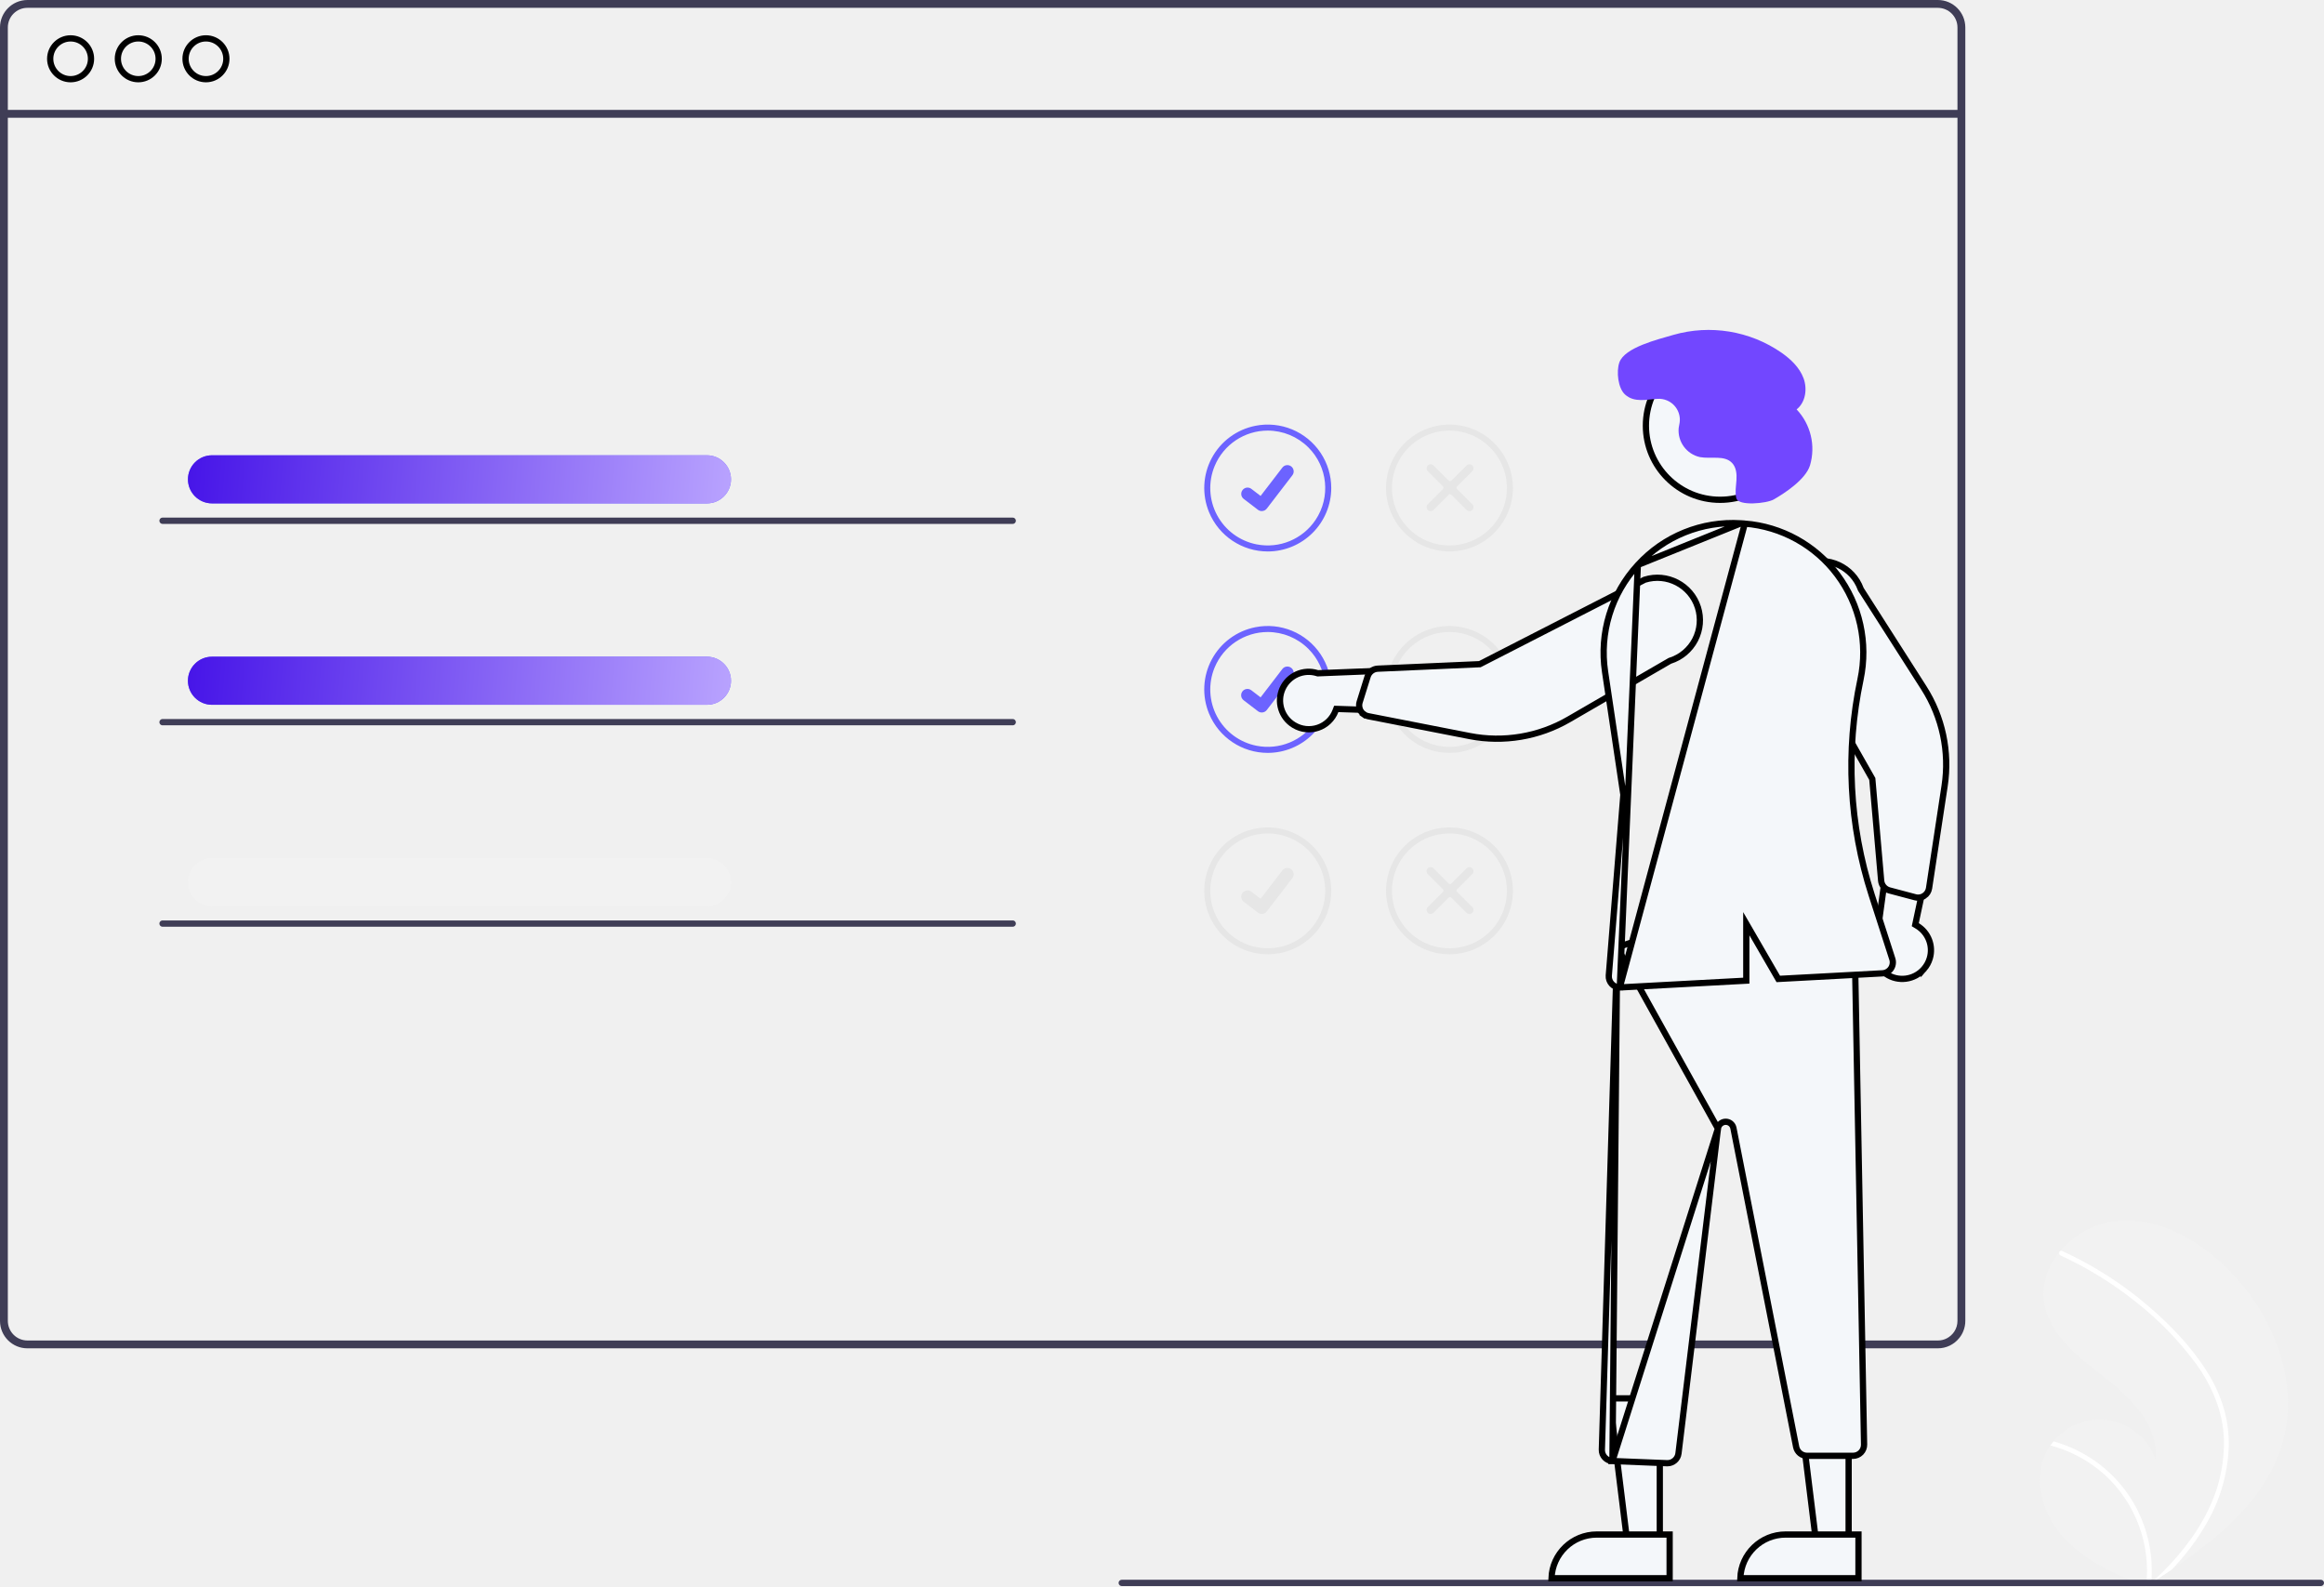
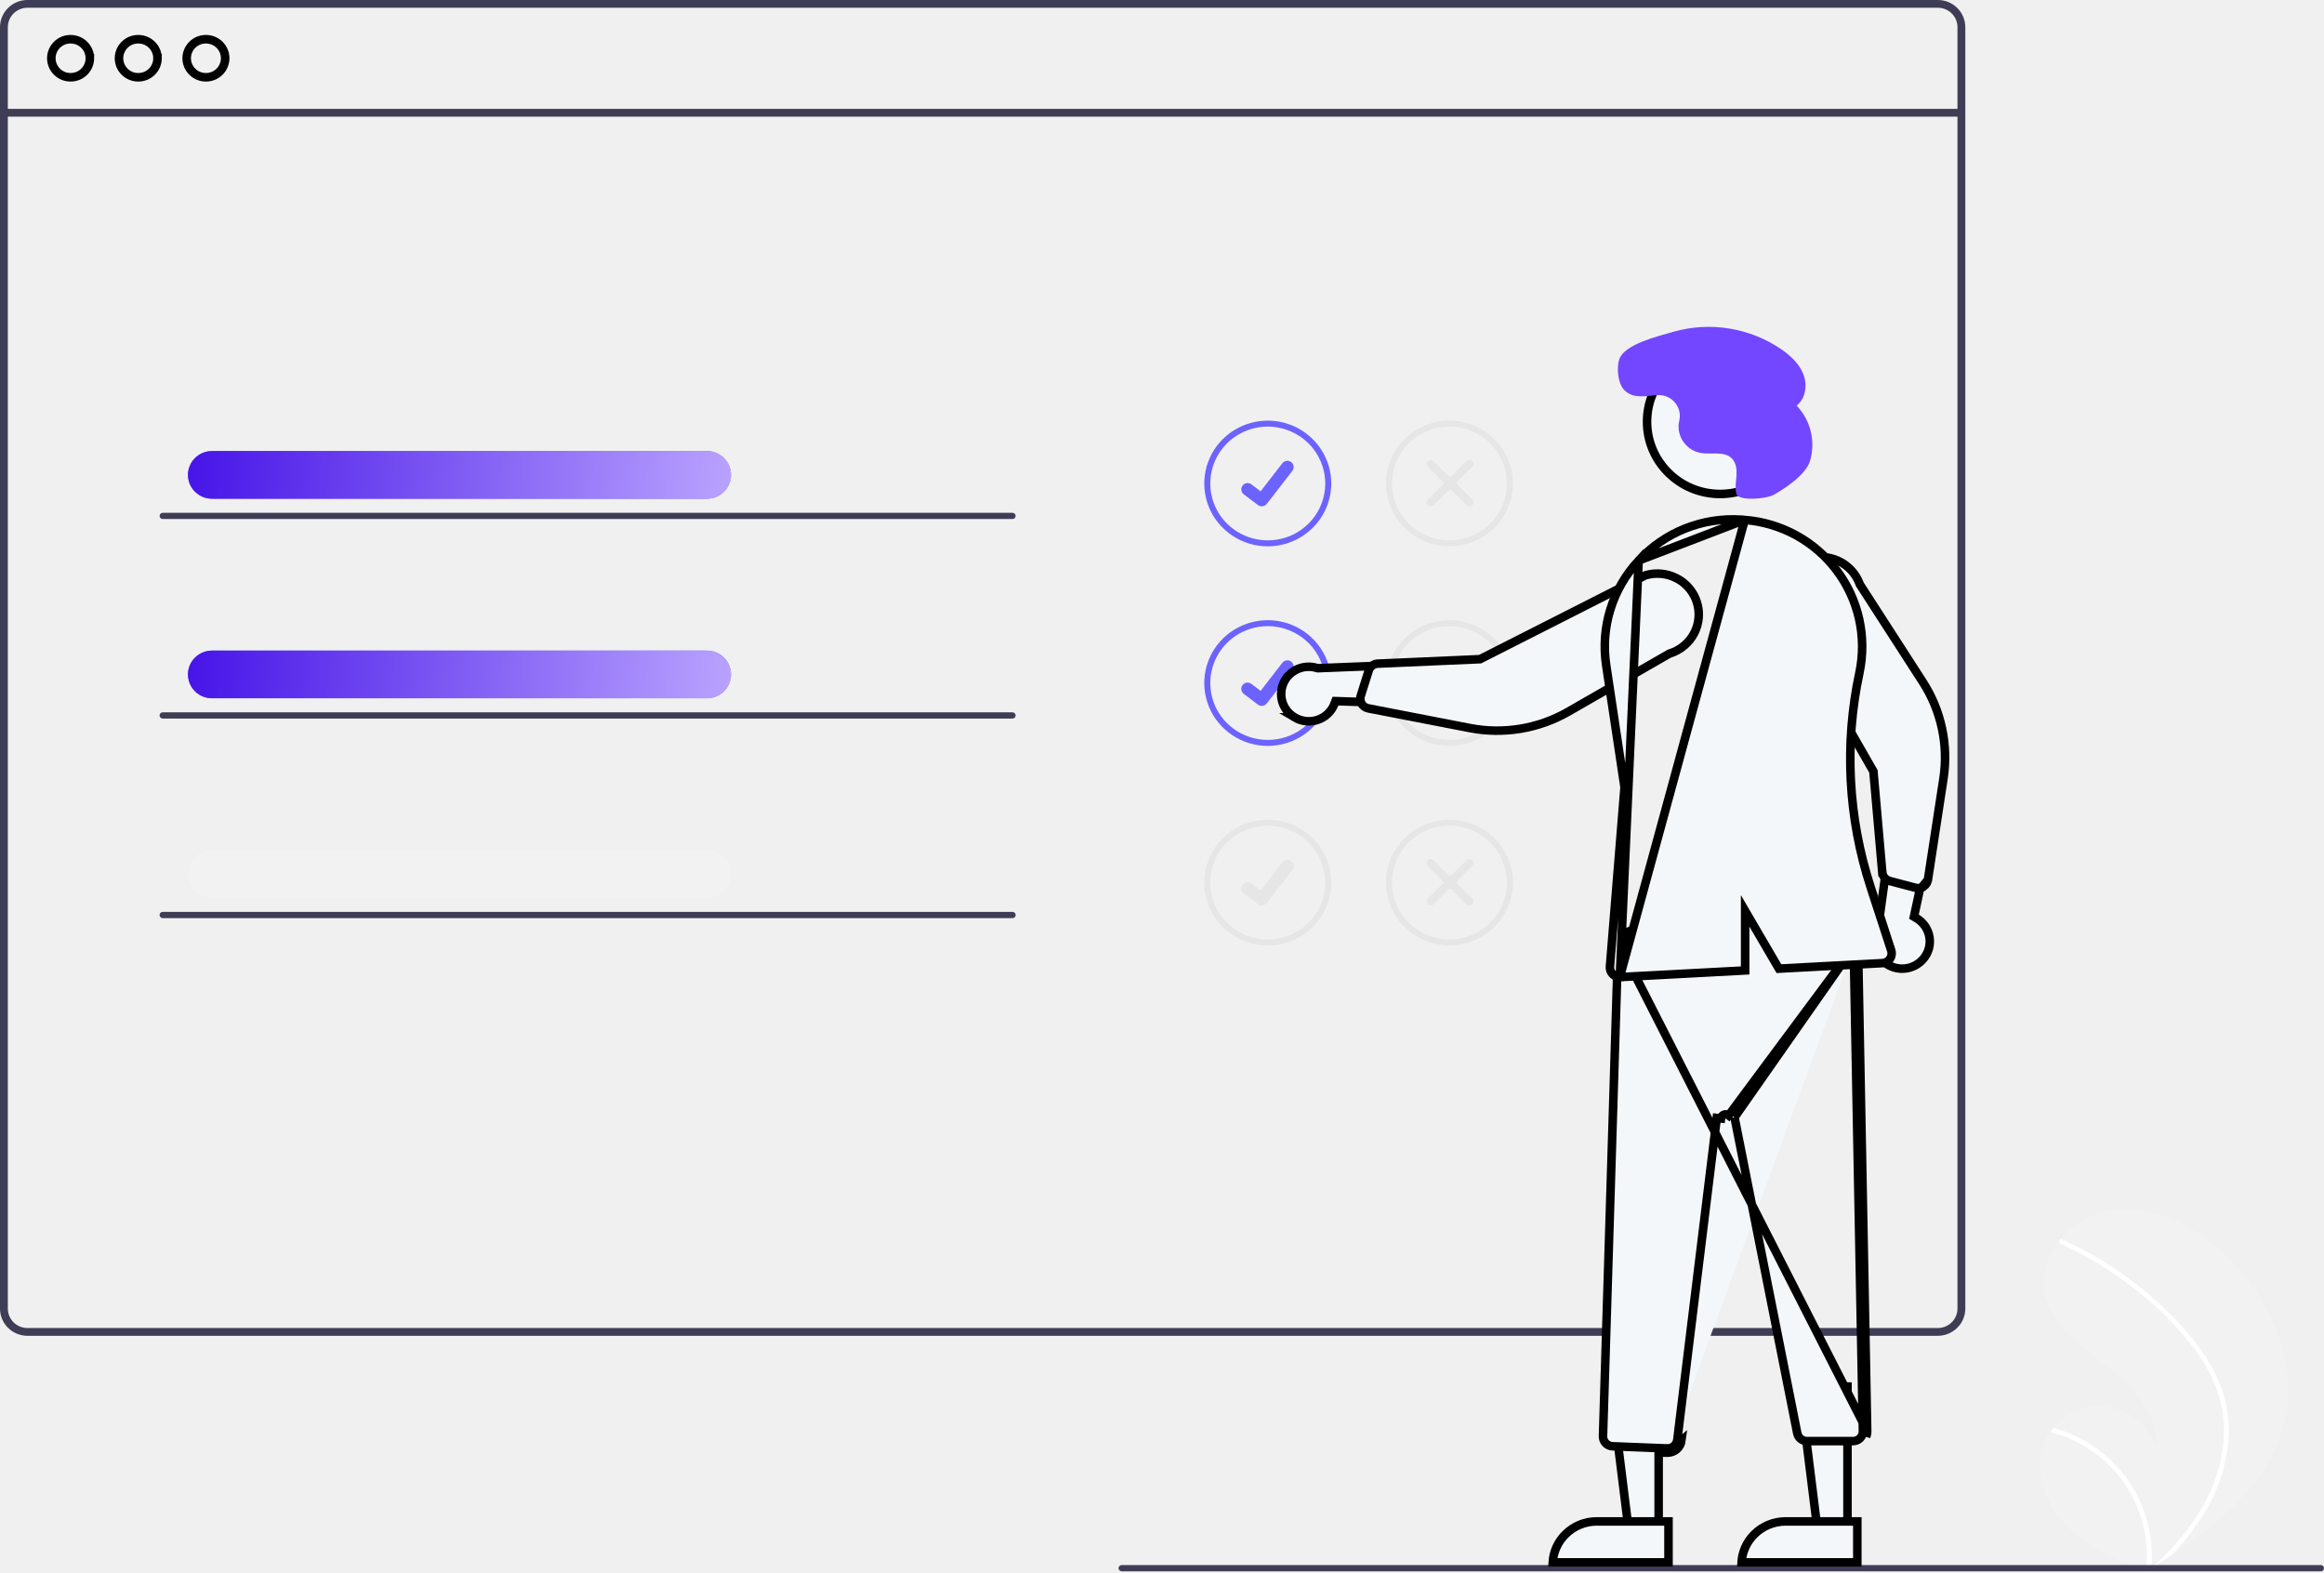
- <svg xmlns="http://www.w3.org/2000/svg" width="186" height="127" fill="none">
+ <svg xmlns="http://www.w3.org/2000/svg" width="136" height="92" fill="none">
  <g clip-path="url(#clip0)">
-     <path d="M182.674 115.49c-1.273 4.411-4.988 7.498-8.864 10.121-.541.366-1.083.724-1.624 1.074l-.012.006-.076.05-.334.216.06.027s.06.032-.005.005c-.02-.008-.04-.015-.059-.024-2.252-.907-4.544-1.881-6.269-3.581-1.791-1.765-2.837-4.533-1.867-6.852.127-.304.288-.592.479-.86.079-.113.164-.22.252-.326a4.747 4.747 0 016.751-.607 4.746 4.746 0 011.407 2.049c.284-2.649-1.902-4.868-4.006-6.505-2.105-1.636-4.496-3.418-4.903-6.052-.228-1.466.283-2.886 1.212-4.027l.087-.103a6.934 6.934 0 014.455-2.388c3.228-.335 6.363 1.372 8.707 3.614 3.774 3.607 6.056 9.148 4.609 14.163z" fill="#F2F2F2" />
-     <path d="M176.608 109.721a11.76 11.76 0 011.411 3.111c.268.983.387 2.001.354 3.019a13.093 13.093 0 01-1.717 5.961 18.852 18.852 0 01-2.846 3.799c-.541.367-1.083.725-1.624 1.074l-.012.007a217.612 217.612 0 00-.41.265s.12.059.055.033l-.059-.024a10.416 10.416 0 00-3.338-8.972 10.52 10.52 0 00-4.318-2.322c.078-.112.163-.22.251-.325.619.173 1.221.401 1.8.68a10.69 10.69 0 014.832 4.654 10.906 10.906 0 011.189 5.99c.093-.084.186-.169.275-.254 1.711-1.594 3.231-3.423 4.26-5.534a12.178 12.178 0 001.277-5.765c-.084-2.178-.953-4.195-2.21-5.951a25.5 25.5 0 00-4.839-4.983 29.035 29.035 0 00-6.018-3.712.208.208 0 01-.105-.267.175.175 0 01.087-.103.175.175 0 01.068-.013.153.153 0 01.066.019 29.32 29.32 0 016.852 4.369c1.784 1.52 3.464 3.256 4.719 5.244z" fill="#fff" />
-     <path d="M155.094 0H2.196A2.2 2.2 0 000 2.194v103.513a2.194 2.194 0 002.196 2.194h152.898a2.186 2.186 0 001.718-.83c.131-.16.237-.339.314-.531.111-.264.167-.547.167-.833V2.194A2.199 2.199 0 00155.094 0zm1.571 105.707c.001.306-.09.605-.259.861a1.632 1.632 0 01-.595.533 1.555 1.555 0 01-.717.174H2.196a1.574 1.574 0 01-1.569-1.568V2.194A1.569 1.569 0 012.197.627h152.897a1.572 1.572 0 011.571 1.567v103.513z" fill="#3F3D56" />
-     <path d="M156.978 8.795H.313v.628h156.665v-.628z" fill="#3F3D56" />
-     <path d="M7.284 4.705a1.633 1.633 0 11-3.266-.001 1.633 1.633 0 013.266.001zm5.416 0a1.633 1.633 0 11-3.266-.002 1.633 1.633 0 013.266.002zm5.416 0a1.633 1.633 0 11-3.266-.002 1.633 1.633 0 013.266.002z" stroke="#000" stroke-width=".5" />
-     <path d="M101.464 44.131a5.085 5.085 0 01-4.695-3.134 5.074 5.074 0 013.704-6.922 5.086 5.086 0 015.217 2.158c.558.835.856 1.817.856 2.821a5.077 5.077 0 01-1.49 3.588 5.09 5.09 0 01-3.592 1.49zm0-9.673a4.604 4.604 0 00-4.25 2.837 4.593 4.593 0 003.353 6.267 4.604 4.604 0 004.722-1.955 4.588 4.588 0 00-.573-5.801 4.61 4.61 0 00-3.252-1.348z" fill="#6C63FF" />
-     <path d="M100.985 40.899a.501.501 0 01-.302-.1l-.006-.004-1.138-.87a.505.505 0 11.616-.801l.737.564 1.741-2.27a.505.505 0 01.708-.093h.001l-.011.015.011-.015a.504.504 0 01.093.708l-2.048 2.668a.499.499 0 01-.402.197v.001z" fill="#6C63FF" />
-     <path d="M116.005 44.131a5.077 5.077 0 111.944-9.768 5.078 5.078 0 013.137 4.691 5.088 5.088 0 01-5.081 5.077zm0-9.673a4.603 4.603 0 00-4.25 2.837 4.59 4.59 0 00.997 5.009 4.6 4.6 0 007.853-3.25 4.603 4.603 0 00-4.6-4.596z" fill="#E6E6E6" />
-     <path d="M117.834 40.811a.326.326 0 01-.46 0l-1.22-1.218a.145.145 0 00-.205 0l-1.219 1.218a.326.326 0 01-.555-.23c0-.086.034-.169.095-.23l1.219-1.218a.142.142 0 00.043-.102.142.142 0 00-.043-.103l-1.219-1.218a.325.325 0 11.46-.46l1.219 1.219a.144.144 0 00.205 0l1.22-1.218a.324.324 0 01.46 0 .324.324 0 010 .46l-1.22 1.217a.145.145 0 000 .205l1.22 1.218a.324.324 0 010 .46z" fill="#E6E6E6" />
-     <path d="M101.464 60.25a5.084 5.084 0 01-4.695-3.134 5.074 5.074 0 013.704-6.923 5.085 5.085 0 015.217 2.16c.558.834.856 1.816.856 2.82a5.077 5.077 0 01-1.49 3.588 5.09 5.09 0 01-3.592 1.489zm0-9.673a4.604 4.604 0 00-4.25 2.837 4.592 4.592 0 003.353 6.266 4.605 4.605 0 004.722-1.954 4.588 4.588 0 00-.573-5.801 4.61 4.61 0 00-3.252-1.348z" fill="#6C63FF" />
-     <path d="M100.985 57.018a.501.501 0 01-.302-.1l-.006-.005-1.138-.87a.505.505 0 11.616-.8l.737.564 1.741-2.27a.505.505 0 01.708-.093h.001l-.011.015.011-.015a.504.504 0 01.093.708l-2.048 2.668a.5.5 0 01-.402.197z" fill="#6C63FF" />
-     <path d="M116.005 60.25a5.077 5.077 0 111.944-9.767 5.077 5.077 0 013.137 4.69 5.088 5.088 0 01-5.081 5.077zm0-9.673a4.602 4.602 0 00-4.25 2.837 4.589 4.589 0 00.997 5.008 4.601 4.601 0 007.853-3.25 4.603 4.603 0 00-4.6-4.595z" fill="#E6E6E6" />
-     <path d="M117.834 56.93a.326.326 0 01-.46 0l-1.22-1.22a.145.145 0 00-.205 0l-1.219 1.22a.326.326 0 01-.46-.46l1.219-1.219a.146.146 0 00.043-.102.146.146 0 00-.043-.102l-1.219-1.219a.324.324 0 01.23-.555c.086 0 .169.035.23.096l1.219 1.218a.145.145 0 00.205 0l1.22-1.218a.324.324 0 01.555.23.325.325 0 01-.095.23l-1.22 1.218a.145.145 0 000 .204l1.22 1.219a.325.325 0 010 .46zm-16.37 19.438a5.085 5.085 0 01-4.695-3.134 5.074 5.074 0 013.704-6.922 5.086 5.086 0 015.217 2.159c.558.835.856 1.816.856 2.82a5.077 5.077 0 01-1.49 3.589 5.09 5.09 0 01-3.592 1.488zm0-9.672a4.604 4.604 0 00-4.25 2.837 4.593 4.593 0 003.353 6.266 4.604 4.604 0 004.722-1.954 4.588 4.588 0 00-.573-5.802 4.61 4.61 0 00-3.252-1.348z" fill="#E6E6E6" />
-     <path d="M100.985 73.136a.503.503 0 01-.302-.1l-.006-.004-1.138-.87a.505.505 0 11.616-.801l.737.564 1.741-2.27a.505.505 0 01.708-.093h.001l-.011.015.011-.015a.504.504 0 01.093.708l-2.048 2.669a.5.5 0 01-.402.197zm15.02 3.232a5.077 5.077 0 111.944-9.768 5.078 5.078 0 013.137 4.691 5.088 5.088 0 01-5.081 5.077zm0-9.672a4.603 4.603 0 00-4.25 2.837 4.59 4.59 0 00.997 5.008 4.6 4.6 0 007.853-3.25 4.603 4.603 0 00-4.6-4.596z" fill="#E6E6E6" />
-     <path d="M117.834 73.048a.326.326 0 01-.46 0l-1.22-1.219a.144.144 0 00-.205 0l-1.219 1.219a.326.326 0 01-.555-.23c0-.086.034-.169.095-.23l1.219-1.218a.146.146 0 00.043-.103.146.146 0 00-.043-.102l-1.219-1.218a.324.324 0 11.46-.46l1.219 1.219a.145.145 0 00.205 0l1.22-1.219a.324.324 0 01.554.23.324.324 0 01-.094.23l-1.22 1.218a.145.145 0 000 .205l1.22 1.218a.325.325 0 010 .46z" fill="#E6E6E6" />
-     <path d="M185.748 126.926h-95.97a.253.253 0 01-.252-.252.25.25 0 01.252-.252h95.97a.252.252 0 010 .504z" fill="#3F3D56" />
-     <path d="M103.57 58.03l-.028-.017a2.294 2.294 0 011.883-4.146l.042.013.043-.002 8.021-.32 2.125 3.463-8.532-.284-.178-.005-.064.166a2.274 2.274 0 01-1.391 1.338 2.286 2.286 0 01-1.921-.206zm50.407 19.517l-.001.002a2.297 2.297 0 01-3.777-2.555l.02-.038.005-.043 1.089-7.947 3.786-1.483-1.774 8.343-.037.174.153.092a2.278 2.278 0 011.011 2.589c-.093.32-.255.616-.475.867zm-21.136 34.36v11.401h-2.617l-1.408-11.401h4.025z" fill="#F4F7FA" stroke="#000" stroke-width=".5" />
-     <path d="M124.173 126.299a3.626 3.626 0 013.624-3.498h5.831v3.498h-9.455zm23.782-14.392l-.001 11.401h-2.617l-1.407-11.401h4.025z" fill="#F4F7FA" stroke="#000" stroke-width=".5" />
-     <path d="M139.286 126.299a3.626 3.626 0 013.624-3.498h5.832v3.498h-9.456zM129.43 75.82c7.549-2.712 13.761-2.493 19.025.612l.735 39.171h0a.89.89 0 01-.252.634.886.886 0 01-.631.265h-3.686a.889.889 0 01-.867-.713s0 0 0 0l-5.022-25.52a.629.629 0 00-1.239.046L129.43 75.82zm0 0l-1.227 40.19s0 0 0 0a.884.884 0 00.848.909m.379-41.1l-.379 41.1m0 0h.001l4.368.175h.002l.035.001a.893.893 0 00.878-.777v-.001l3.158-26.002-8.442 26.604zm14.551-82.853a5.934 5.934 0 01-5.937 5.93 5.933 5.933 0 01-5.936-5.93 5.933 5.933 0 015.936-5.931 5.934 5.934 0 015.937 5.93zM108.819 56.71v-.001a.876.876 0 010-.527l.64-2.051s0 0 0 0a.889.889 0 01.805-.62h.001l8.116-.358.054-.002.049-.025 13.149-6.735a3.405 3.405 0 014.258 2.214 3.404 3.404 0 01-.222 2.593 3.404 3.404 0 01-1.994 1.676l-.026.009-.024.013-8.07 4.677h0a11.44 11.44 0 01-7.936 1.329h0l-8.127-1.59s0 0 0 0 0 0 0 0a.89.89 0 01-.339-.145l-.143.204.143-.204a.895.895 0 01-.25-.27h0a.862.862 0 01-.084-.188zm44.997 15.072h0a.886.886 0 01-.527.023s0 0 0 0l-2.079-.552s0 0 0 0a.89.89 0 01-.653-.777s0 0 0 0l-.704-8.086-.005-.055-.027-.047-7.295-12.839a3.388 3.388 0 012.032-4.343 3.405 3.405 0 014.364 2.029l.01.026.015.023 5.02 7.856h0a11.407 11.407 0 011.667 7.865h0l-1.244 8.18a.889.889 0 01-.389.605H154a.855.855 0 01-.184.092z" fill="#F4F7FA" stroke="#000" stroke-width=".5" />
-     <path d="M131.083 45.211l-.001.001a10.347 10.347 0 00-2.621 8.549h0l1.462 9.808.004.028-.002.03-1.166 14.44a.892.892 0 00.232.669.883.883 0 00.649.284l1.443-33.809zm0 0a10.284 10.284 0 018.247-3.331h.001m-8.248 3.331l8.248-3.331m0 0c.102.006.203.013.305.021h.009m-.314-.021l.314.022m0 0a10.273 10.273 0 017.407 4.089h0a10.41 10.41 0 011.851 8.391h0a33.527 33.527 0 00.887 17.21h0l1.66 5.149h0a.868.868 0 01.033.398.87.87 0 01-.442.642.882.882 0 01-.384.111h-.001l-8.332.448-2.094-3.615-.466-.804v4.556l-10.076.542h-.002a.76.76 0 01-.046.001l10.005-37.118z" fill="#F4F7FA" stroke="#000" stroke-width=".5" />
-     <path d="M141.965 39.967c-.573.329-2.837.547-2.998-.093l-.004-.014c-.112-.47-.019-.959.013-1.44.033-.482-.014-1.01-.343-1.364-.611-.66-1.699-.31-2.584-.477a2.18 2.18 0 01-1.697-2.328c.012-.1.032-.2.054-.3a1.676 1.676 0 00-.987-1.905 1.68 1.68 0 00-.758-.13c-.893.052-1.858.322-2.597-.34-.572-.51-.712-1.842-.461-2.567.423-1.217 3.127-1.855 4.308-2.205a10.243 10.243 0 018.673 1.422c.746.525 1.442 1.185 1.76 2.04.318.854.165 1.933-.552 2.497a4.613 4.613 0 011.07 4.48c-.355 1.14-2.044 2.234-2.897 2.724z" fill="#7247FF" />
-     <path d="M56.58 40.284H16.968a1.927 1.927 0 01-1.925-1.925 1.923 1.923 0 011.925-1.924H56.58a1.927 1.927 0 011.924 1.924 1.924 1.924 0 01-1.924 1.925z" fill="#6C63FF" />
-     <path d="M56.58 40.284H16.968a1.927 1.927 0 01-1.925-1.925 1.923 1.923 0 011.925-1.924H56.58a1.927 1.927 0 011.924 1.924 1.924 1.924 0 01-1.924 1.925z" fill="url(#paint0_linear)" />
-     <path d="M81.036 41.925h-68.01a.252.252 0 110-.503h68.01a.252.252 0 110 .503z" fill="#3F3D56" />
-     <path d="M56.58 56.402H16.968a1.927 1.927 0 01-1.927-1.924 1.924 1.924 0 011.927-1.925H56.58a1.927 1.927 0 011.924 1.925 1.924 1.924 0 01-1.924 1.924z" fill="#6C63FF" />
-     <path d="M56.58 56.402H16.968a1.927 1.927 0 01-1.927-1.924 1.924 1.924 0 011.927-1.925H56.58a1.927 1.927 0 011.924 1.925 1.924 1.924 0 01-1.924 1.924z" fill="url(#paint1_linear)" />
-     <path d="M81.036 58.044h-68.01a.252.252 0 110-.503h68.01a.252.252 0 110 .503z" fill="#3F3D56" />
-     <path d="M56.58 72.521H16.968a1.927 1.927 0 01-1.927-1.924 1.923 1.923 0 011.927-1.925H56.58a1.927 1.927 0 011.924 1.925 1.924 1.924 0 01-1.924 1.924z" fill="#F2F2F2" />
-     <path d="M81.036 74.162h-68.01a.252.252 0 110-.503h68.01a.252.252 0 110 .503z" fill="#3F3D56" />
+     <path d="M133.568 83.662c-.93 3.195-3.647 5.432-6.481 7.332-.396.265-.792.524-1.188.777l-.008.005a2.365 2.365 0 00-.056.037l-.244.155.044.02s.044.023-.004.004l-.043-.017c-1.647-.657-3.322-1.363-4.584-2.594-1.309-1.28-2.074-3.284-1.365-4.964.093-.22.211-.43.351-.624a3.18 3.18 0 01.184-.235c.39-.473.901-.833 1.48-1.045a3.506 3.506 0 013.456.605c.47.395.825.908 1.028 1.484.208-1.919-1.39-3.526-2.928-4.712-1.539-1.185-3.288-2.476-3.586-4.385-.166-1.061.207-2.09.887-2.916a5.085 5.085 0 013.321-1.804c2.36-.243 4.652.993 6.366 2.617 2.76 2.613 4.428 6.627 3.37 10.26z" fill="#F2F2F2" />
+     <path d="M129.132 79.483a8.498 8.498 0 011.033 2.254c.195.712.283 1.45.258 2.187a9.41 9.41 0 01-1.255 4.318 13.68 13.68 0 01-2.081 2.752c-.396.266-.792.525-1.188.778l-.008.005-.056.036-.244.156s.088.043.04.024l-.043-.017a7.478 7.478 0 00-.422-3.544 7.545 7.545 0 00-2.018-2.956 7.715 7.715 0 00-3.158-1.682 3.2 3.2 0 01.184-.236c.452.126.893.291 1.316.493a7.782 7.782 0 013.533 3.372 7.83 7.83 0 01.869 4.339c.068-.06.136-.123.202-.184 1.251-1.155 2.362-2.48 3.114-4.01a8.761 8.761 0 00.934-4.175c-.062-1.578-.697-3.04-1.616-4.311a18.573 18.573 0 00-3.538-3.61 21.265 21.265 0 00-4.401-2.689.151.151 0 01-.076-.193.127.127 0 01.063-.075.115.115 0 01.098.004 21.445 21.445 0 015.01 3.165c1.305 1.101 2.533 2.359 3.45 3.8z" fill="#fff" />
+     <path d="M113.402 0H1.606C1.18 0 .772.168.471.466A1.582 1.582 0 000 1.59v74.985c0 .421.17.826.47 1.124.302.298.71.465 1.136.466h111.796a1.616 1.616 0 001.256-.602 1.49 1.49 0 00.23-.385 1.54 1.54 0 00.122-.603V1.59a1.584 1.584 0 00-.472-1.125A1.615 1.615 0 00113.402 0zm1.149 76.575c0 .222-.066.439-.19.623a1.153 1.153 0 01-.959.512H1.606c-.304 0-.596-.12-.811-.332a1.131 1.131 0 01-.336-.803V1.59c0-.301.12-.59.336-.803.215-.213.507-.333.811-.333h111.796c.304 0 .596.12.812.332.215.213.337.502.337.804v74.985z" fill="#3F3D56" />
+     <path d="M114.779 6.371H.229v.455h114.55V6.37z" fill="#3F3D56" />
+     <path d="M5.259 3.408A1.12 1.12 0 014.13 4.522a1.12 1.12 0 01-1.127-1.114A1.12 1.12 0 014.13 2.295c.625 0 1.128.5 1.128 1.113zm3.96 0A1.12 1.12 0 018.09 4.522a1.12 1.12 0 01-1.127-1.114A1.12 1.12 0 018.09 2.295c.626 0 1.128.5 1.128 1.113zm3.959 0a1.12 1.12 0 01-1.127 1.114 1.12 1.12 0 01-1.127-1.114 1.12 1.12 0 011.127-1.113c.625 0 1.127.5 1.127 1.113z" stroke="#000" stroke-width=".5" />
+     <path d="M74.189 31.969a3.743 3.743 0 01-2.064-.62 3.687 3.687 0 01-1.369-1.65 3.643 3.643 0 01-.211-2.125 3.666 3.666 0 011.017-1.884 3.751 3.751 0 014.05-.797c.678.279 1.258.75 1.666 1.355.409.605.627 1.316.627 2.043a3.663 3.663 0 01-1.09 2.6 3.74 3.74 0 01-2.626 1.078zm0-7.007c-.665 0-1.315.195-1.869.56a3.337 3.337 0 00-1.238 1.495 3.298 3.298 0 00.729 3.628 3.395 3.395 0 003.666.722 3.356 3.356 0 001.509-1.226c.37-.548.567-1.191.567-1.85a3.317 3.317 0 00-.987-2.353 3.385 3.385 0 00-2.377-.976z" fill="#6C63FF" />
+     <path d="M73.838 29.628a.37.37 0 01-.22-.073l-.005-.003-.831-.63a.366.366 0 01.176-.653.372.372 0 01.273.072l.54.41 1.272-1.645a.37.37 0 01.39-.13.37.37 0 01.128.062l-.007.011.008-.01a.365.365 0 01.068.512l-1.497 1.933a.37.37 0 01-.294.143z" fill="#6C63FF" />
+     <path d="M84.82 31.969a3.742 3.742 0 01-2.064-.62 3.686 3.686 0 01-1.368-1.65 3.643 3.643 0 01-.212-2.125 3.666 3.666 0 011.017-1.884 3.75 3.75 0 014.05-.797c.678.279 1.259.75 1.667 1.355.408.605.626 1.316.626 2.043a3.664 3.664 0 01-1.09 2.6 3.74 3.74 0 01-2.625 1.078zm0-7.007c-.665 0-1.315.195-1.868.56a3.336 3.336 0 00-1.239 1.495 3.298 3.298 0 00.73 3.628c.47.466 1.069.783 1.721.911a3.395 3.395 0 001.944-.189 3.356 3.356 0 001.51-1.226 3.31 3.31 0 00.566-1.85 3.316 3.316 0 00-.986-2.353 3.385 3.385 0 00-2.377-.976z" fill="#E6E6E6" />
+     <path d="M86.158 29.563a.24.24 0 01-.336 0l-.892-.882a.107.107 0 00-.15 0l-.891.882a.24.24 0 01-.337 0 .234.234 0 010-.333l.892-.882a.105.105 0 000-.149l-.892-.882a.234.234 0 01.168-.402.24.24 0 01.169.069l.891.883a.107.107 0 00.15 0l.892-.883a.24.24 0 01.406.166.234.234 0 01-.07.167l-.892.883a.105.105 0 000 .148l.892.882a.235.235 0 010 .333z" fill="#E6E6E6" />
+     <path d="M74.189 43.646a3.743 3.743 0 01-2.064-.62 3.687 3.687 0 01-1.369-1.65 3.643 3.643 0 01-.211-2.126 3.666 3.666 0 011.017-1.883 3.751 3.751 0 014.05-.797c.678.278 1.258.75 1.666 1.355.409.604.627 1.316.627 2.043a3.663 3.663 0 01-1.09 2.6 3.74 3.74 0 01-2.626 1.078zm0-7.007c-.665 0-1.315.195-1.869.56a3.337 3.337 0 00-1.238 1.495 3.298 3.298 0 00.729 3.628 3.395 3.395 0 003.666.722 3.356 3.356 0 001.509-1.226c.37-.548.567-1.192.567-1.85a3.317 3.317 0 00-.987-2.353 3.385 3.385 0 00-2.377-.976z" fill="#6C63FF" />
+     <path d="M73.838 41.304a.37.37 0 01-.22-.072l-.005-.003-.831-.63a.365.365 0 01.176-.653.372.372 0 01.273.072l.54.409 1.272-1.644a.371.371 0 01.518-.068l-.007.011.008-.01a.365.365 0 01.068.512l-1.497 1.933a.37.37 0 01-.294.143z" fill="#6C63FF" />
+     <path d="M84.82 43.646a3.743 3.743 0 01-2.064-.62 3.686 3.686 0 01-1.368-1.65 3.643 3.643 0 01-.212-2.126 3.665 3.665 0 011.017-1.883 3.727 3.727 0 011.903-1.006 3.75 3.75 0 012.147.209c.678.278 1.259.75 1.667 1.355.408.604.626 1.316.626 2.043a3.663 3.663 0 01-1.09 2.6 3.74 3.74 0 01-2.625 1.078zm0-7.007c-.665 0-1.315.195-1.868.56a3.336 3.336 0 00-1.239 1.495 3.298 3.298 0 00.73 3.628c.47.466 1.069.783 1.721.911a3.395 3.395 0 001.944-.19 3.356 3.356 0 001.51-1.225 3.312 3.312 0 00.566-1.85 3.316 3.316 0 00-.986-2.353 3.385 3.385 0 00-2.377-.976z" fill="#E6E6E6" />
+     <path d="M86.158 41.24a.24.24 0 01-.336 0l-.892-.883a.107.107 0 00-.15 0l-.892.883a.239.239 0 01-.406-.166c0-.063.025-.123.07-.167l.892-.882a.104.104 0 000-.149l-.892-.882a.234.234 0 01.168-.402.24.24 0 01.168.069l.892.882a.107.107 0 00.15 0l.891-.882a.239.239 0 01.407.166.234.234 0 01-.07.167l-.892.882a.104.104 0 000 .149l.892.882a.235.235 0 010 .333zM74.189 55.322a3.743 3.743 0 01-2.064-.62 3.687 3.687 0 01-1.369-1.65 3.643 3.643 0 01-.211-2.126 3.666 3.666 0 011.017-1.883 3.751 3.751 0 014.05-.797c.678.278 1.258.75 1.666 1.354.409.605.627 1.316.627 2.044a3.663 3.663 0 01-1.09 2.6 3.74 3.74 0 01-2.626 1.078zm0-7.008c-.665 0-1.315.196-1.869.562a3.337 3.337 0 00-1.238 1.494 3.298 3.298 0 00.729 3.628 3.395 3.395 0 003.666.722 3.356 3.356 0 001.509-1.227c.37-.547.567-1.19.567-1.85a3.317 3.317 0 00-.987-2.352 3.385 3.385 0 00-2.377-.977z" fill="#E6E6E6" />
+     <path d="M73.838 52.981a.369.369 0 01-.22-.073l-.005-.003-.831-.63a.366.366 0 01-.069-.512.371.371 0 01.518-.068l.54.409 1.272-1.644a.37.37 0 01.39-.131.37.37 0 01.128.063l-.007.01.008-.01a.365.365 0 01.068.513l-1.497 1.933a.37.37 0 01-.294.143zm10.982 2.341a3.743 3.743 0 01-2.064-.62 3.686 3.686 0 01-1.368-1.65 3.643 3.643 0 01-.212-2.126 3.666 3.666 0 011.017-1.883 3.75 3.75 0 014.05-.797c.678.278 1.259.75 1.667 1.354.408.605.626 1.316.626 2.044a3.663 3.663 0 01-1.09 2.6 3.74 3.74 0 01-2.625 1.078zm0-7.008c-.665 0-1.315.196-1.868.562a3.336 3.336 0 00-1.239 1.494 3.298 3.298 0 00.73 3.628c.47.465 1.069.783 1.721.911a3.395 3.395 0 001.944-.19 3.356 3.356 0 001.51-1.226c.369-.547.566-1.19.566-1.85a3.316 3.316 0 00-.986-2.352 3.385 3.385 0 00-2.377-.977z" fill="#E6E6E6" />
+     <path d="M86.158 52.917a.24.24 0 01-.336 0l-.892-.883a.107.107 0 00-.15 0l-.892.883a.24.24 0 01-.406-.167c0-.062.025-.122.07-.166l.892-.883a.105.105 0 000-.148l-.892-.883a.234.234 0 01.168-.401.24.24 0 01.168.069l.892.882a.106.106 0 00.15 0l.891-.883a.239.239 0 01.406.167.234.234 0 01-.07.166l-.89.883a.105.105 0 000 .148l.89.883a.234.234 0 010 .333z" fill="#E6E6E6" />
+     <path d="M135.816 91.947H65.644a.185.185 0 01-.13-.054.181.181 0 01.13-.311h70.172a.19.19 0 01.13.053.18.18 0 010 .258.185.185 0 01-.13.054z" fill="#3F3D56" />
+     <path d="M75.763 41.978l-.021-.012c-.33-.2-.575-.511-.692-.876a1.576 1.576 0 01.064-1.128c.16-.356.447-.642.807-.804a1.63 1.63 0 011.145-.07l.04.012.043-.001 5.827-.231 1.465 2.366-6.112-.202-.177-.005-.064.165a1.582 1.582 0 01-.976.93 1.621 1.621 0 01-1.35-.144zm36.772 14.152l-.001.001a1.627 1.627 0 01-2.124.277 1.594 1.594 0 01-.658-.926 1.576 1.576 0 01.13-1.123l.02-.039.006-.043.79-5.716 2.615-1.015-1.27 5.92-.038.175.154.092a1.587 1.587 0 01.754 1.112 1.565 1.565 0 01-.378 1.285zM97.064 81.136v8.12h-1.788l-1.011-8.12h2.799z" fill="#F4F7FA" stroke="#000" stroke-width=".5" />
+     <path d="M93.443 89.026h4.197v2.397h-6.776a2.532 2.532 0 01.75-1.647 2.585 2.585 0 011.829-.75h0zm14.672-7.89l-.001 8.12h-1.787l-1.012-8.12h2.8z" fill="#F4F7FA" stroke="#000" stroke-width=".5" />
+     <path d="M104.494 89.026h4.196v2.397h-6.775c.017-.281.082-.558.191-.819a2.57 2.57 0 011.398-1.383c.313-.128.65-.195.989-.195h.001zm4.235-33.762l.539 28.476m-.539-28.476l-.044-.026c-3.932-2.317-8.566-2.47-14.169-.463l14.752 28.965m-.539-28.476l-.06.001-.111.188.043.026.128-.215zm.539 28.476a.81.81 0 01-.059.319l.059-.319zm-.787-28.331c-3.81-2.213-8.306-2.373-13.779-.435l-.895 29.066s0 0 0 0a.568.568 0 00.155.406.59.59 0 00.401.183l3.194.126s0 0 0 0h.025v.25M108.48 55.41l-7.321 9.856a.28.28 0 00-.359.013.275.275 0 00-.087.168l-.248-.03h0l-2.31 18.836s0 0 0 0a.572.572 0 01-.19.358.588.588 0 01-.386.145l.002.25M108.48 55.41l.537 28.336h0a.556.556 0 01-.165.41.57.57 0 01-.414.171h-2.694a.585.585 0 01-.369-.131.57.57 0 01-.2-.33l-3.672-18.487m6.977-9.97l-6.977 9.97m-3.922 19.627a.838.838 0 00.548-.207.822.822 0 00.275-.514l-.856.72.032.001zm3.922-19.627s0 0 0 0h0zm3.429-40.701c0 2.332-1.911 4.227-4.273 4.227-2.363 0-4.274-1.895-4.274-4.227 0-2.333 1.91-4.228 4.274-4.228 2.362 0 4.273 1.895 4.273 4.228zM79.63 41.06h0a.563.563 0 010-.34s0 0 0 0l.469-1.485s0 0 0 0a.574.574 0 01.527-.401s0 0 0 0l5.935-.26.054-.002.048-.025 9.61-4.876a2.447 2.447 0 011.83.16 2.387 2.387 0 011.3 2.329 2.375 2.375 0 01-.853 1.626 2.426 2.426 0 01-.828.451l-.026.008-.024.014-5.9 3.388h0a8.366 8.366 0 01-5.758.955h0L80.07 41.45a.585.585 0 01-.386-.27h0a.55.55 0 01-.054-.12zm32.816 10.875h0a.564.564 0 00.12-.06h.001a.577.577 0 00.254-.391l-.375.45zm0 0a.589.589 0 01-.347.015s0 0 0 0l-1.52-.4s0 0 0 0a.582.582 0 01-.427-.503h-.001l-.514-5.857-.005-.055-.028-.048-5.331-9.295a2.374 2.374 0 01.641-2.565 2.422 2.422 0 011.742-.63 2.436 2.436 0 011.681.774c.215.232.381.503.49.798l.009.027.015.023 3.671 5.69h0a8.137 8.137 0 011.209 5.65h0l-.91 5.925-.375.45z" fill="#F4F7FA" stroke="#000" stroke-width=".5" />
+     <path d="M95.894 32.8h0a7.403 7.403 0 00-1.654 2.854 7.348 7.348 0 00-.245 3.28v.001l1.069 7.105.004.029-.002.028-.852 10.461a.563.563 0 00.343.568.586.586 0 00.233.048L95.894 32.8zm0 0a7.453 7.453 0 012.714-1.87 7.525 7.525 0 013.264-.523h0l.222.016h.007M95.894 32.8l6.207-2.376m0 0a7.495 7.495 0 013.001.893 7.416 7.416 0 012.367 2.043h0a7.404 7.404 0 011.341 6.022h0a24.144 24.144 0 00.65 12.503h0l1.214 3.73h0a.57.57 0 01-.267.671.588.588 0 01-.253.072h0l-6.052.323-1.511-2.583-.465-.797v3.485l-7.304.388h-.002l-.03.001 7.311-26.75z" fill="#F4F7FA" stroke="#000" stroke-width=".5" />
+     <path d="M103.802 28.952c-.418.239-2.074.397-2.192-.067l-.002-.01c-.082-.34-.014-.695.009-1.044.024-.348-.011-.731-.251-.988-.447-.477-1.242-.224-1.889-.345a1.597 1.597 0 01-.942-.611 1.568 1.568 0 01-.3-1.076c.01-.072.024-.145.04-.217a1.204 1.204 0 00-.267-1.05A1.228 1.228 0 0097 23.12c-.654.037-1.36.233-1.9-.246-.418-.37-.52-1.334-.336-1.86.309-.881 2.286-1.343 3.15-1.597a7.556 7.556 0 016.341 1.03c.545.38 1.055.858 1.287 1.478.233.619.12 1.4-.404 1.808a3.324 3.324 0 01.782 3.247c-.259.825-1.494 1.617-2.118 1.972z" fill="#7247FF" />
+     <path d="M41.37 29.182H12.406c-.373 0-.73-.147-.995-.409a1.387 1.387 0 010-1.97c.264-.262.622-.409.995-.41H41.37c.373.001.731.148.995.41a1.387 1.387 0 010 1.97 1.416 1.416 0 01-.995.409z" fill="#6C63FF" />
+     <path d="M41.37 29.182H12.406c-.373 0-.73-.147-.995-.409a1.387 1.387 0 010-1.97c.264-.262.622-.409.995-.41H41.37c.373.001.731.148.995.41a1.387 1.387 0 010 1.97 1.416 1.416 0 01-.995.409z" fill="url(#paint0_linear)" />
+     <path d="M59.252 30.371H9.524a.185.185 0 01-.13-.053.181.181 0 010-.258.185.185 0 01.13-.053h49.728a.182.182 0 110 .365z" fill="#3F3D56" />
+     <path d="M41.37 40.859H12.407c-.374 0-.732-.147-.996-.409a1.387 1.387 0 010-1.971c.264-.262.622-.409.995-.409H41.37c.374 0 .732.148.995.41a1.387 1.387 0 010 1.97 1.416 1.416 0 01-.995.409z" fill="#6C63FF" />
+     <path d="M41.37 40.859H12.407c-.374 0-.732-.147-.996-.409a1.387 1.387 0 010-1.971c.264-.262.622-.409.995-.409H41.37c.374 0 .732.148.995.41a1.387 1.387 0 010 1.97 1.416 1.416 0 01-.995.409z" fill="url(#paint1_linear)" />
+     <path d="M59.252 42.047H9.524a.185.185 0 01-.13-.053.181.181 0 01.13-.311h49.728a.182.182 0 110 .365z" fill="#3F3D56" />
+     <path d="M41.37 52.535H12.407c-.374 0-.732-.147-.996-.409a1.387 1.387 0 010-1.972c.264-.261.622-.408.995-.408H41.37c.374 0 .732.148.995.409a1.387 1.387 0 010 1.97 1.416 1.416 0 01-.995.41z" fill="#F2F2F2" />
+     <path d="M59.252 53.724H9.524a.185.185 0 01-.13-.053.181.181 0 01.13-.312h49.728c.05 0 .096.02.13.054a.181.181 0 01-.13.311z" fill="#3F3D56" />
  </g>
  <defs>
-     <linearGradient id="paint0_linear" x1="14.809" y1="36.623" x2="59.827" y2="40.187" gradientUnits="userSpaceOnUse">
+     <linearGradient id="paint0_linear" x1="10.828" y1="26.53" x2="43.74" y2="29.16" gradientUnits="userSpaceOnUse">
      <stop stop-color="#4614E8" />
      <stop offset="1" stop-color="#BCA7FF" />
    </linearGradient>
-     <linearGradient id="paint1_linear" x1="14.807" y1="52.742" x2="59.827" y2="56.306" gradientUnits="userSpaceOnUse">
+     <linearGradient id="paint1_linear" x1="10.826" y1="38.207" x2="43.74" y2="40.837" gradientUnits="userSpaceOnUse">
      <stop stop-color="#4614E8" />
      <stop offset="1" stop-color="#BCA7FF" />
    </linearGradient>
    <clipPath id="clip0">
-       <path fill="#fff" d="M0 0h186v127H0z" />
+       <path fill="#fff" d="M0 0h136v92H0z" />
    </clipPath>
  </defs>
</svg>
